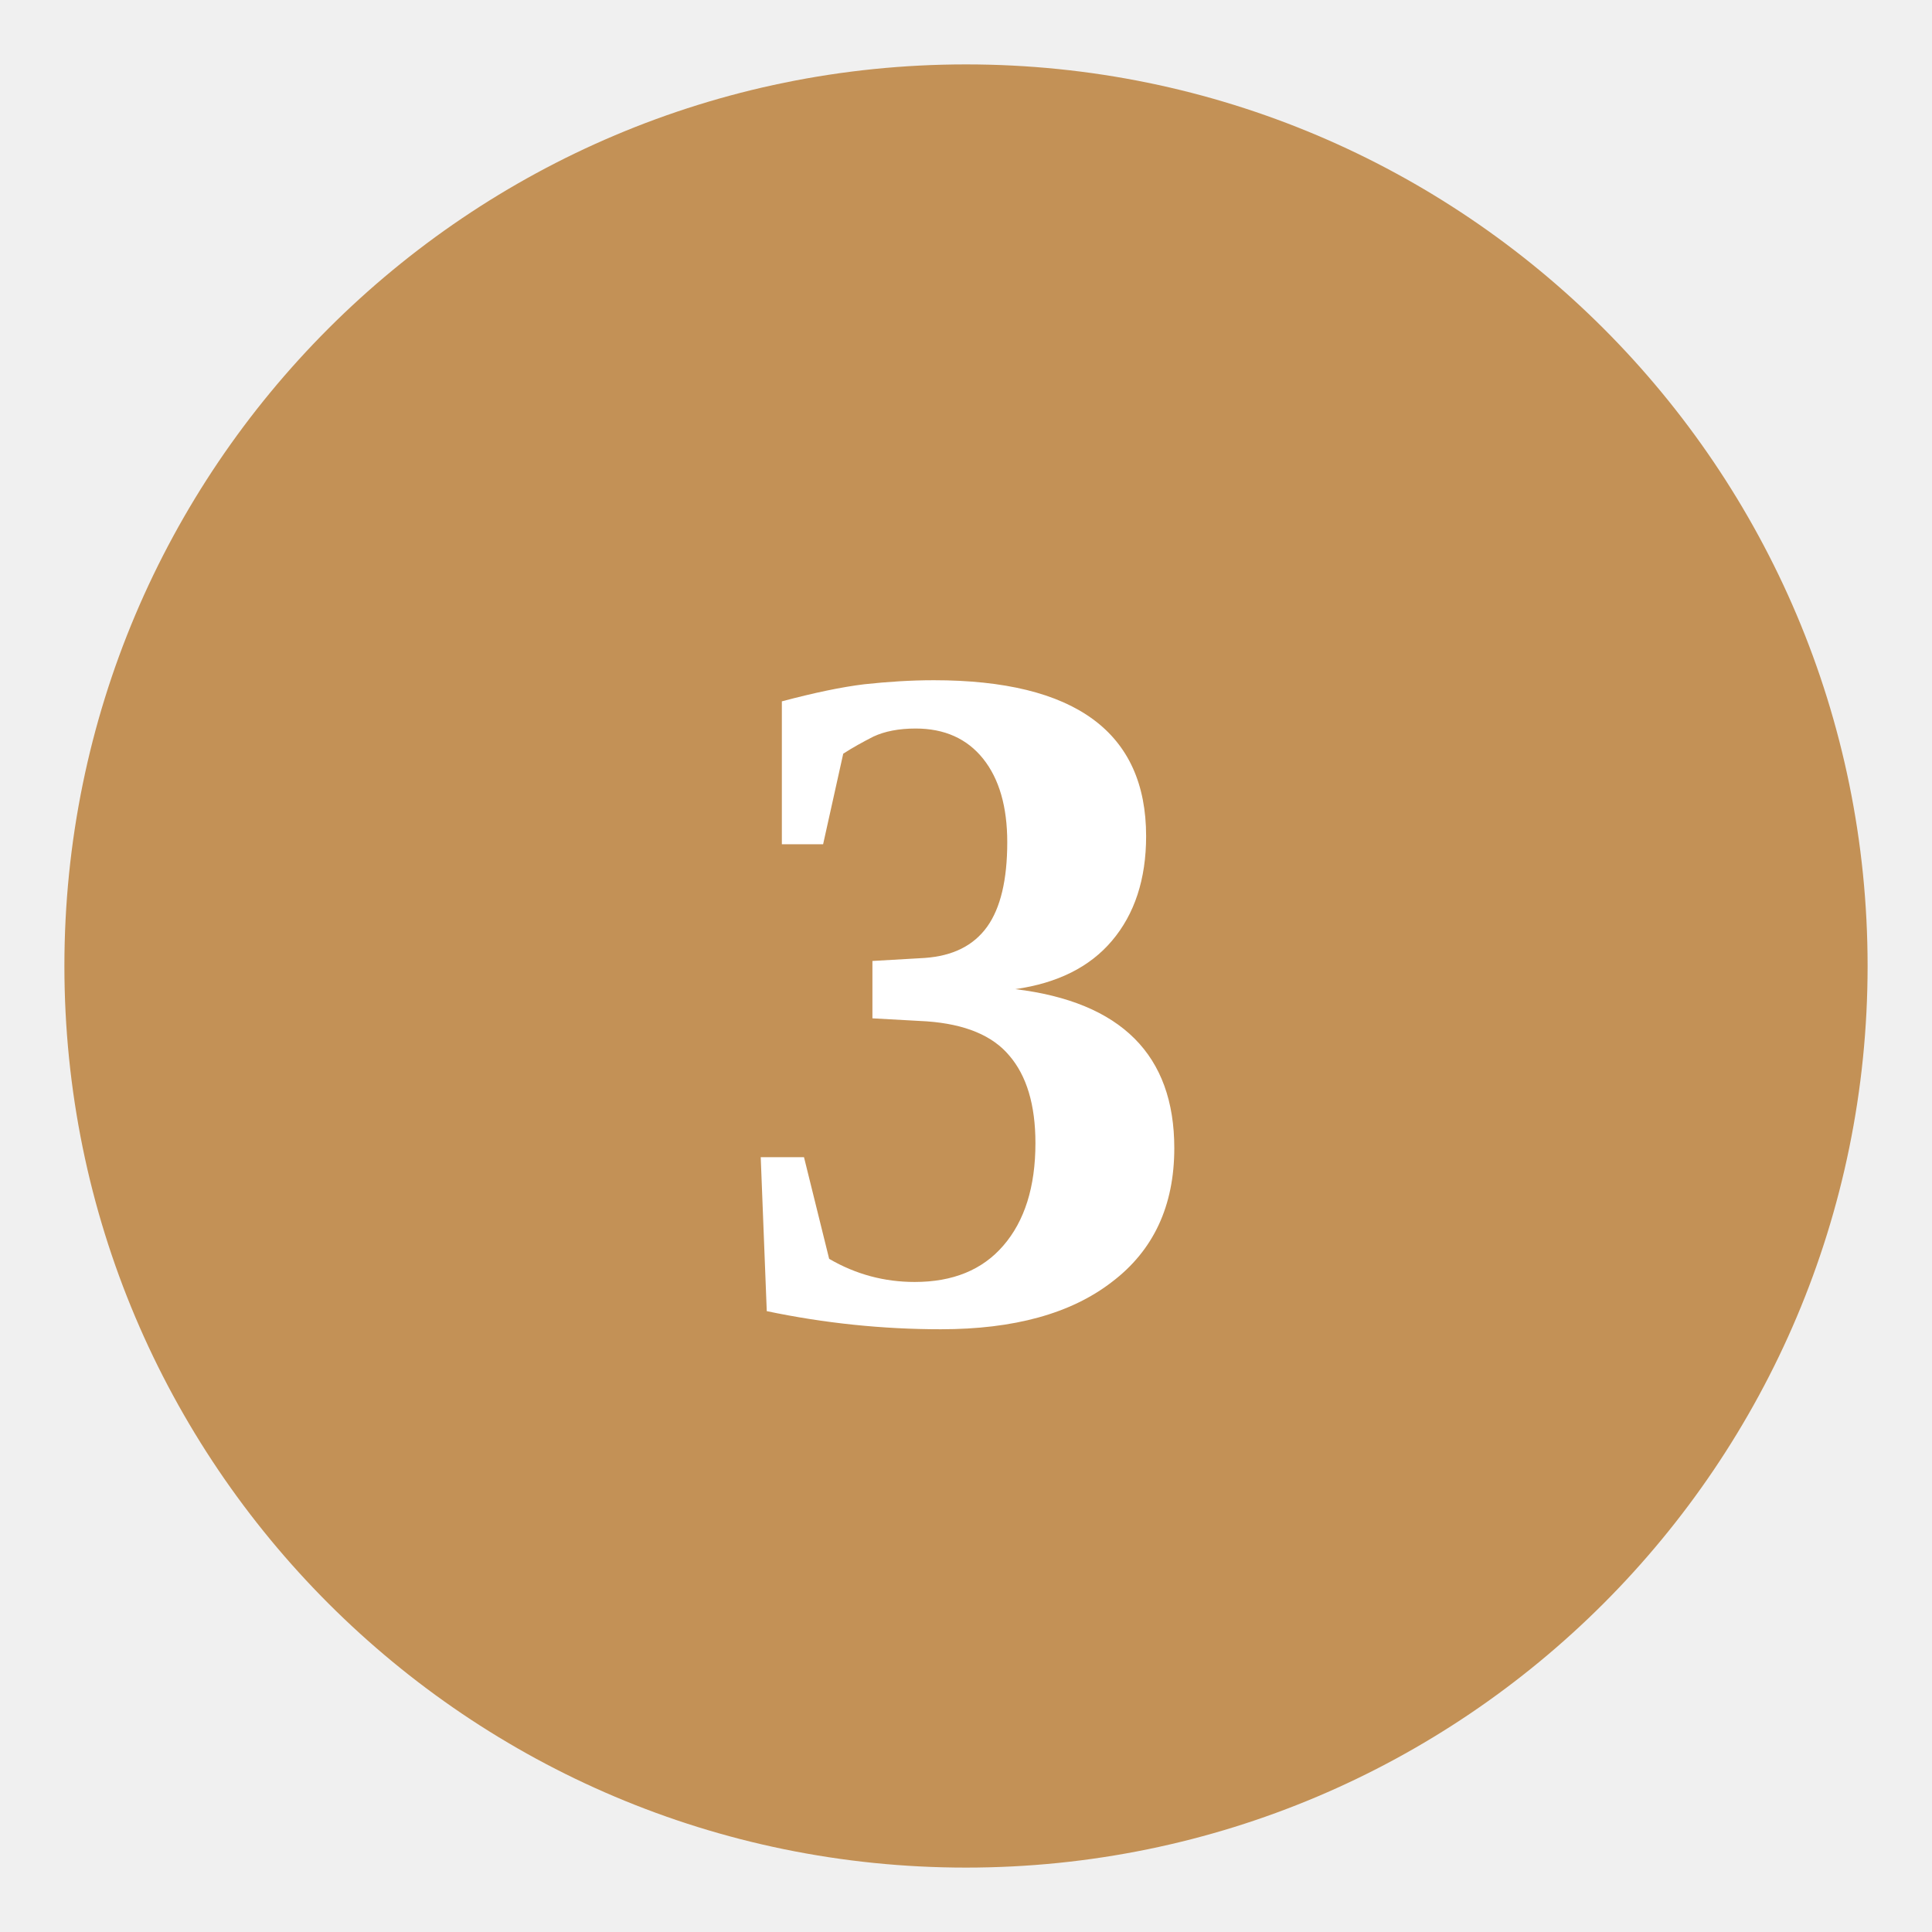
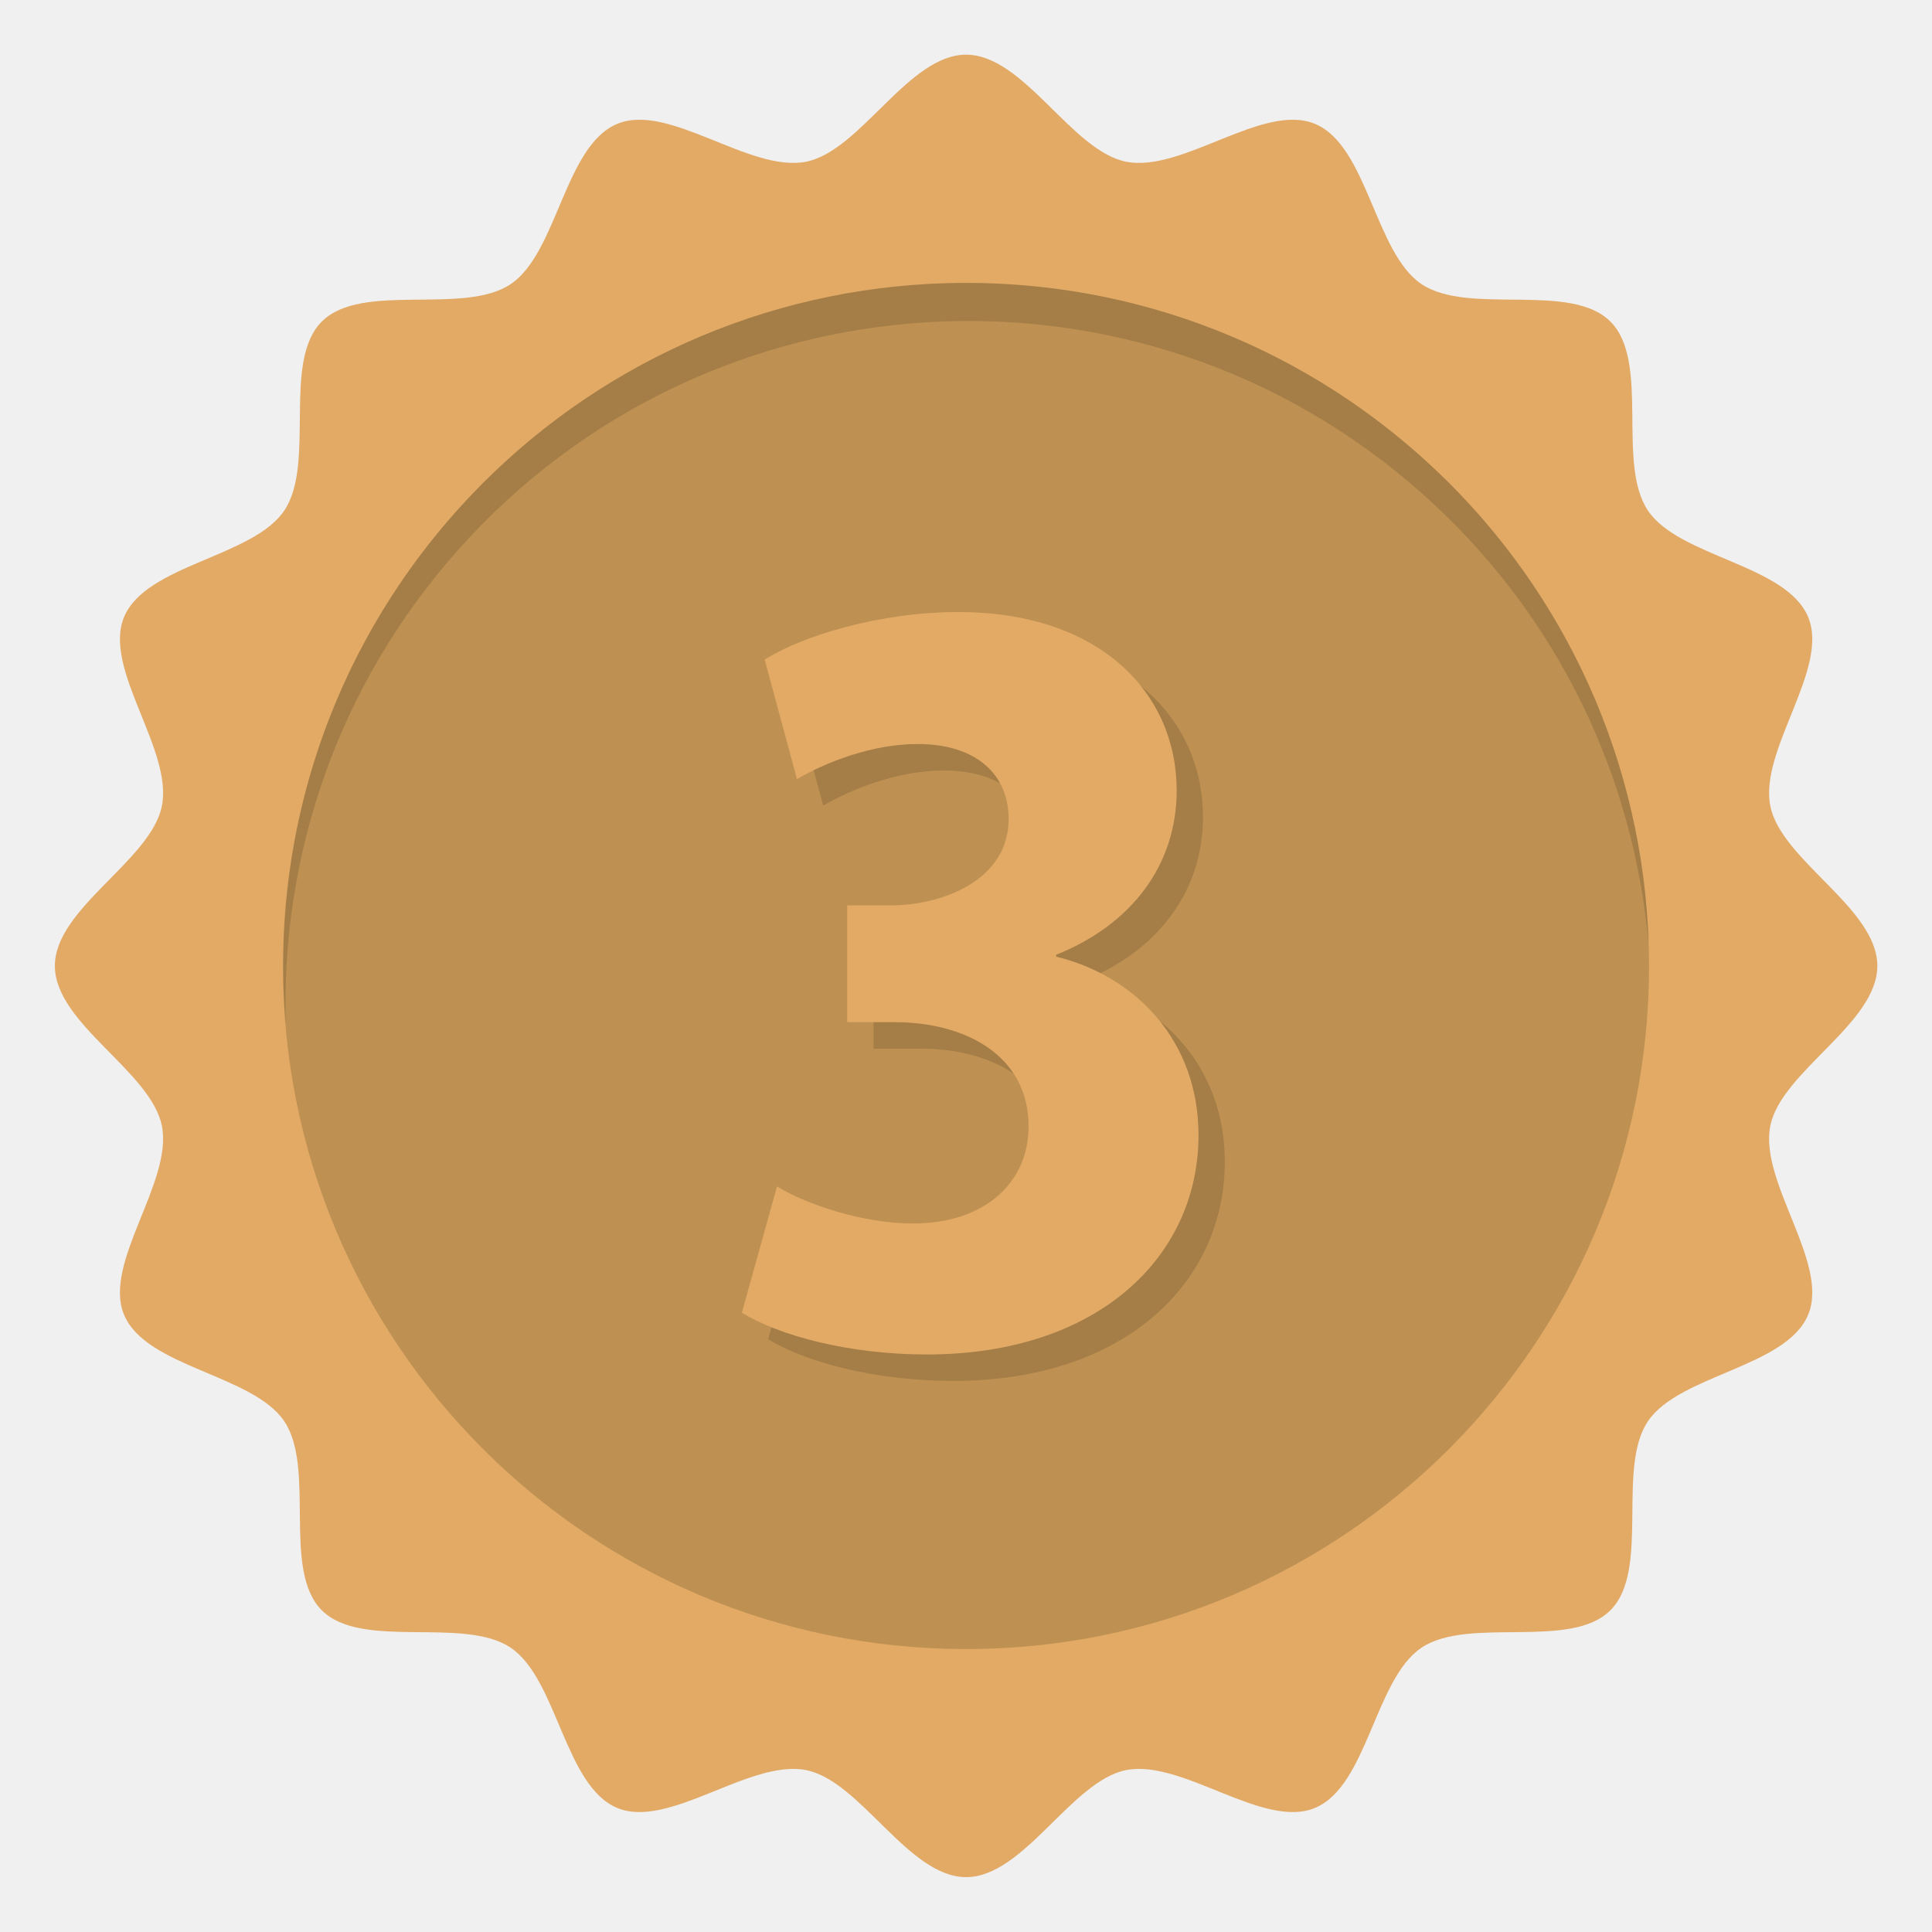
- <svg xmlns="http://www.w3.org/2000/svg" width="30" height="30" viewBox="0 0 30 30">
-   <circle cx="15" cy="15" r="14" fill="#C39156" />
-   <text x="15" y="20.5" font-size="15" font-weight="bold" text-anchor="middle" fill="#FFFFFF">3</text>
+ <svg xmlns="http://www.w3.org/2000/svg" width="40" height="40" viewBox="0 0 40 40" fill="none">
+   <g transform="translate(1.136 1.132)">
+     <path d="M37.732 18.866C37.732 20.063 35.74 21.049 35.516 22.18C35.285 23.345 36.745 25.016 36.3 26.088C35.848 27.179 33.63 27.327 32.981 28.296C32.327 29.273 33.035 31.378 32.206 32.207C31.378 33.035 29.273 32.327 28.296 32.981C27.326 33.63 27.179 35.848 26.088 36.3C25.016 36.745 23.345 35.286 22.179 35.516C21.049 35.74 20.063 37.732 18.866 37.732C17.669 37.732 16.684 35.74 15.553 35.516C14.387 35.286 12.716 36.745 11.644 36.3C10.553 35.848 10.405 33.63 9.436 32.981C8.459 32.327 6.354 33.035 5.526 32.207C4.697 31.378 5.405 29.273 4.751 28.296C4.102 27.326 1.884 27.179 1.432 26.088C0.987 25.016 2.446 23.345 2.216 22.18C1.992 21.049 0 20.063 0 18.866C0 17.669 1.992 16.684 2.216 15.553C2.447 14.387 0.987 12.716 1.432 11.644C1.884 10.553 4.102 10.406 4.751 9.436C5.405 8.459 4.697 6.354 5.526 5.526C6.354 4.697 8.459 5.405 9.436 4.751C10.406 4.102 10.553 1.884 11.644 1.432C12.716 0.987 14.387 2.446 15.553 2.216C16.683 1.992 17.669 0 18.866 0C20.063 0 21.048 1.992 22.179 2.216C23.345 2.447 25.016 0.987 26.088 1.432C27.179 1.884 27.326 4.102 28.296 4.751C29.273 5.405 31.378 4.697 32.206 5.526C33.035 6.354 32.327 8.459 32.981 9.436C33.63 10.406 35.848 10.553 36.3 11.644C36.745 12.716 35.286 14.387 35.516 15.553C35.74 16.683 37.732 17.669 37.732 18.866V18.866Z" fill="#E3AA66" />
+   </g>
+   <circle cx="20" cy="20" r="14.142" fill="#BE9152" />
+   <g transform="translate(5.864 5.856)" opacity="0.14">
+     <path d="M23.587 4.368C26.398 6.87 27.971 10.242 28.27 13.717C28.157 9.967 26.564 6.27 23.541 3.579C17.707 -1.614 8.768 -1.095 3.575 4.739C0.884 7.763 -0.269 11.619 0.053 15.357C-0.053 11.871 1.119 8.34 3.621 5.529C8.814 -0.305 17.753 -0.825 23.587 4.368Z" fill="black" />
+   </g>
+   <g transform="translate(15.904 13.22)" opacity="0.14">
+     <path d="M6.506 7.135C8.137 7.528 9.454 8.865 9.454 10.83C9.454 13.346 7.371 15.37 3.833 15.37C2.201 15.37 0.766 14.977 0 14.506L0.727 11.892C1.297 12.245 2.477 12.658 3.538 12.658C5.071 12.658 5.936 11.774 5.936 10.653C5.936 9.159 4.599 8.491 3.164 8.491H2.182V6.074H3.066C4.167 6.074 5.523 5.543 5.523 4.285C5.523 3.381 4.874 2.732 3.636 2.732C2.673 2.732 1.71 3.126 1.14 3.459L0.472 0.983C1.258 0.491 2.85 0 4.481 0C7.43 0 9.002 1.69 9.002 3.695C9.002 5.228 8.078 6.467 6.506 7.096V7.135L6.506 7.135Z" fill="black" />
+   </g>
+   <g transform="translate(15.36 12.672)">
+     <path d="M6.506 7.135C8.137 7.528 9.454 8.865 9.454 10.83C9.454 13.346 7.371 15.371 3.833 15.371C2.201 15.371 0.766 14.977 0 14.506L0.727 11.892C1.297 12.245 2.477 12.659 3.538 12.659C5.071 12.659 5.936 11.774 5.936 10.653C5.936 9.16 4.599 8.491 3.164 8.491H2.181V6.074H3.066C4.167 6.074 5.523 5.543 5.523 4.285C5.523 3.381 4.874 2.732 3.636 2.732C2.673 2.732 1.71 3.126 1.14 3.459L0.472 0.983C1.258 0.491 2.85 0 4.481 0C7.43 0 9.002 1.69 9.002 3.695C9.002 5.228 8.078 6.467 6.506 7.096V7.135Z" fill="#E3AA66" />
+   </g>
</svg>
